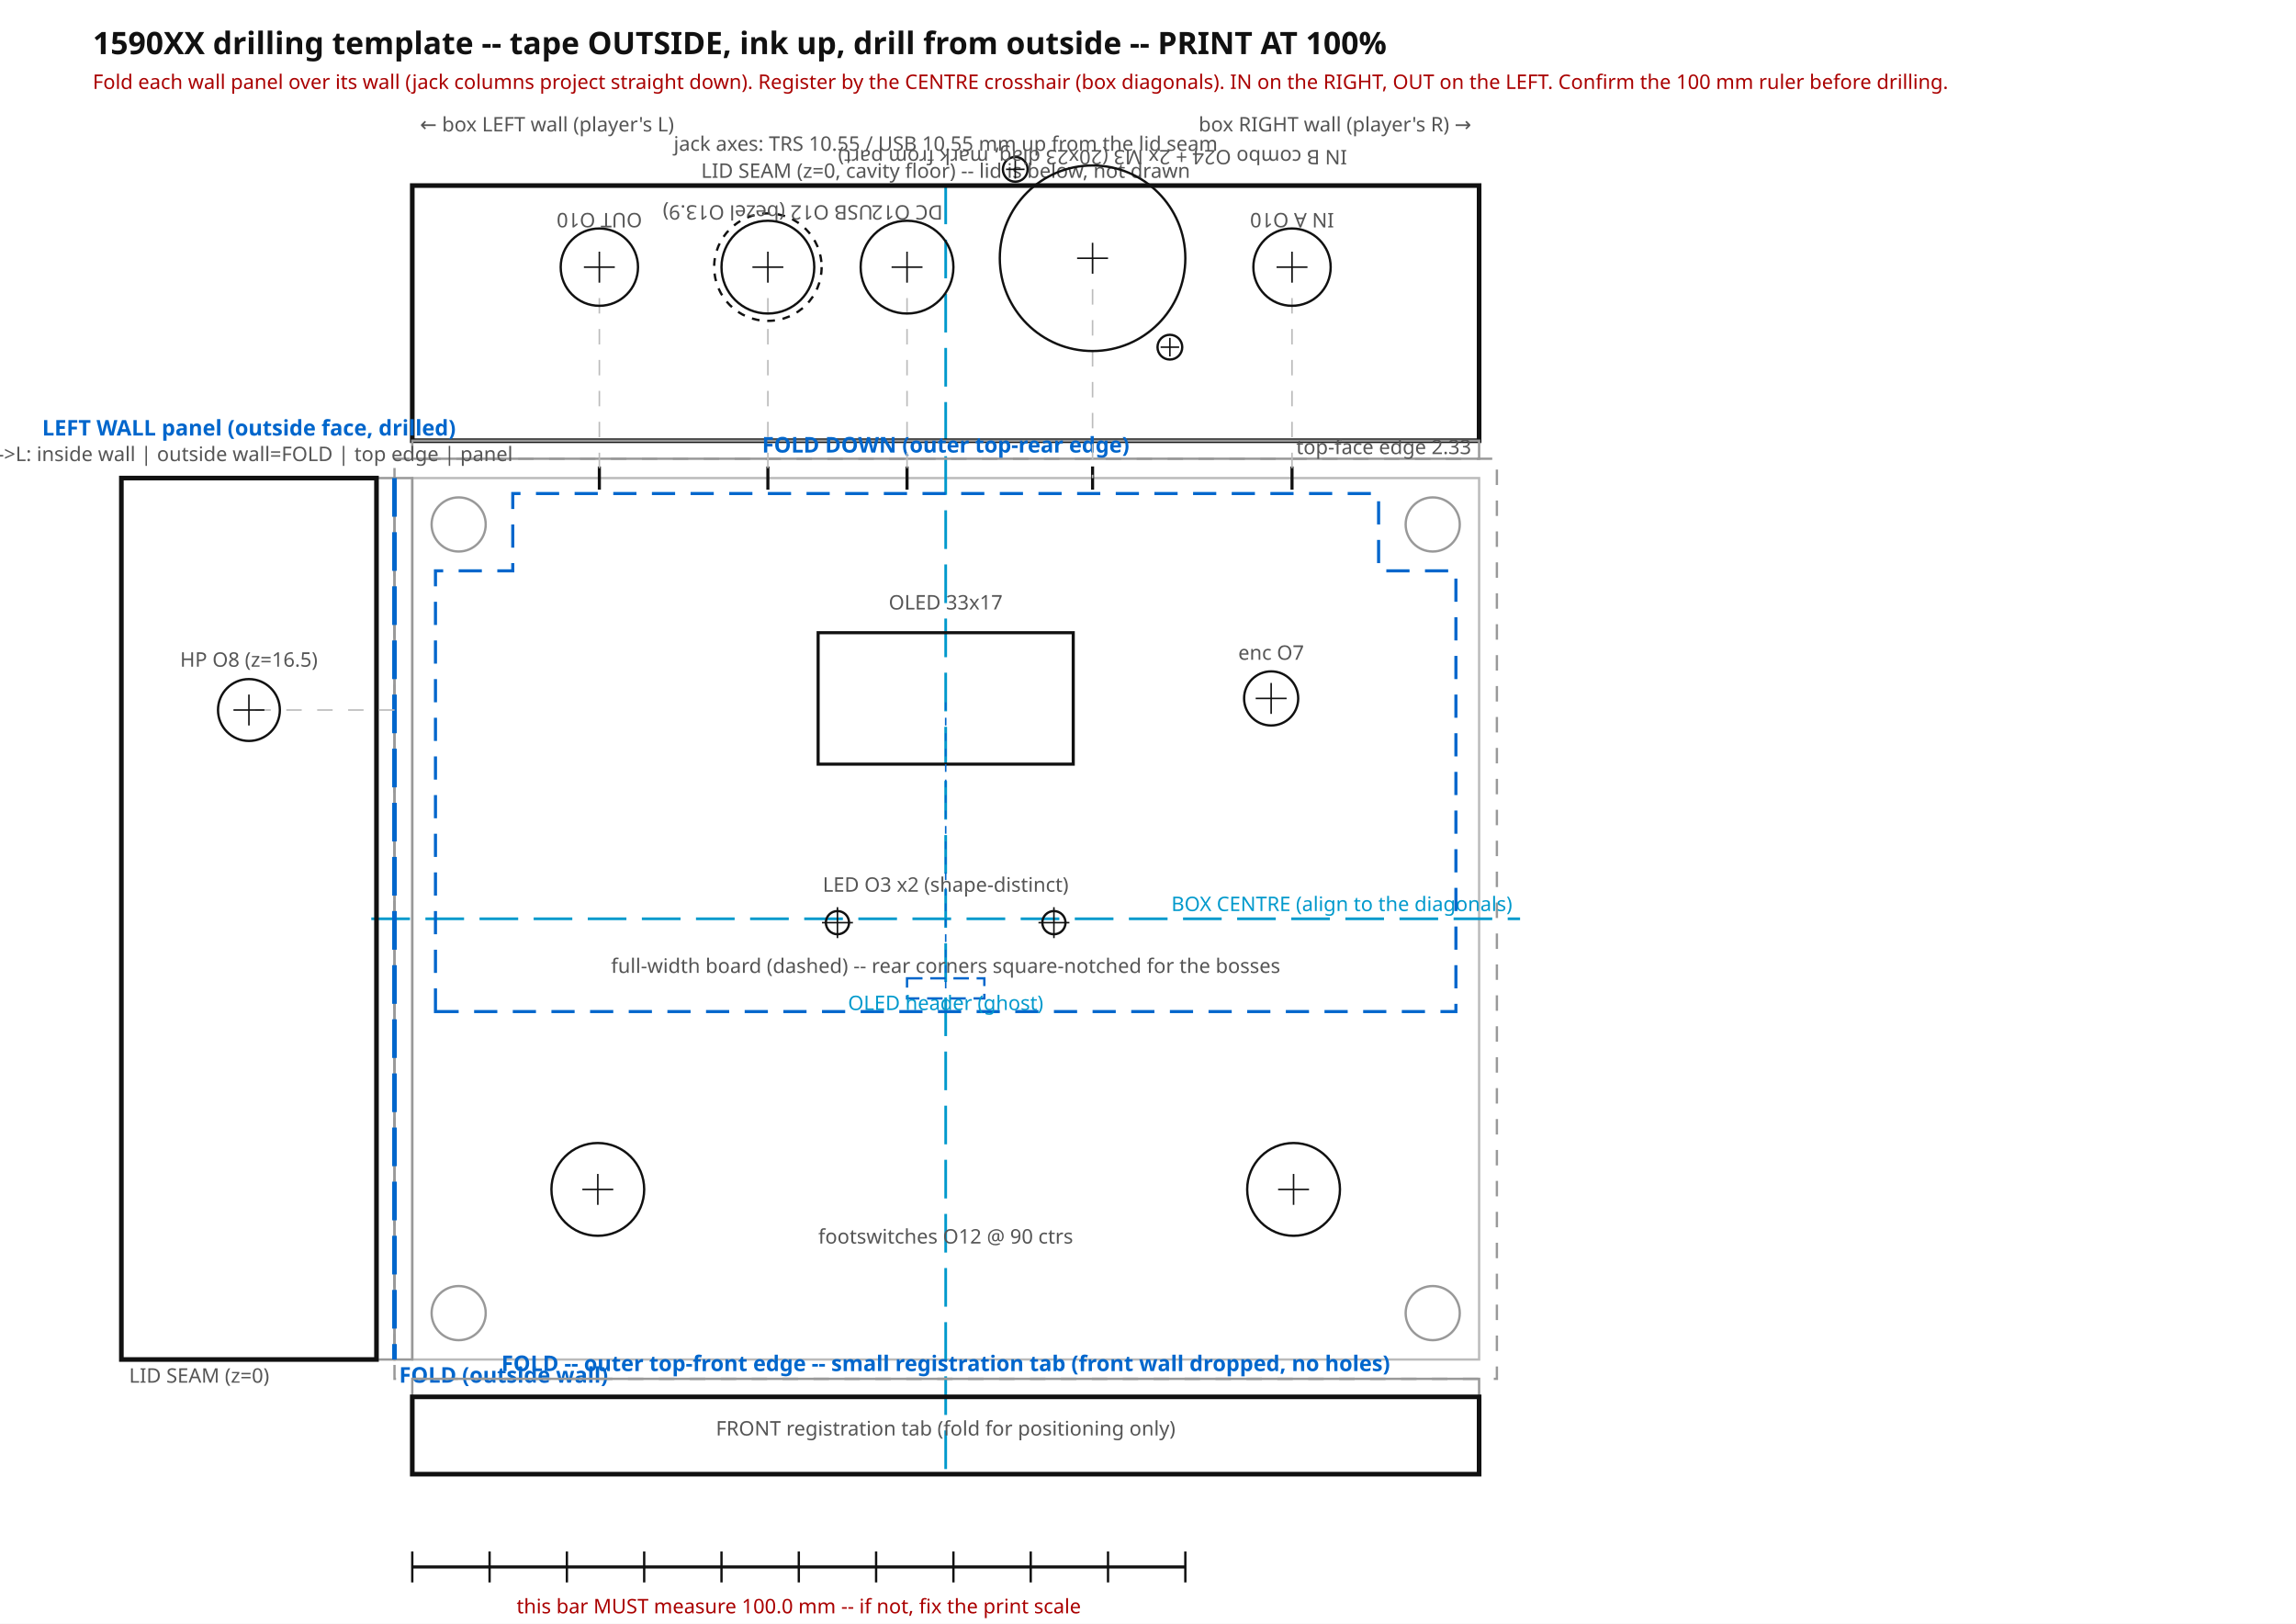
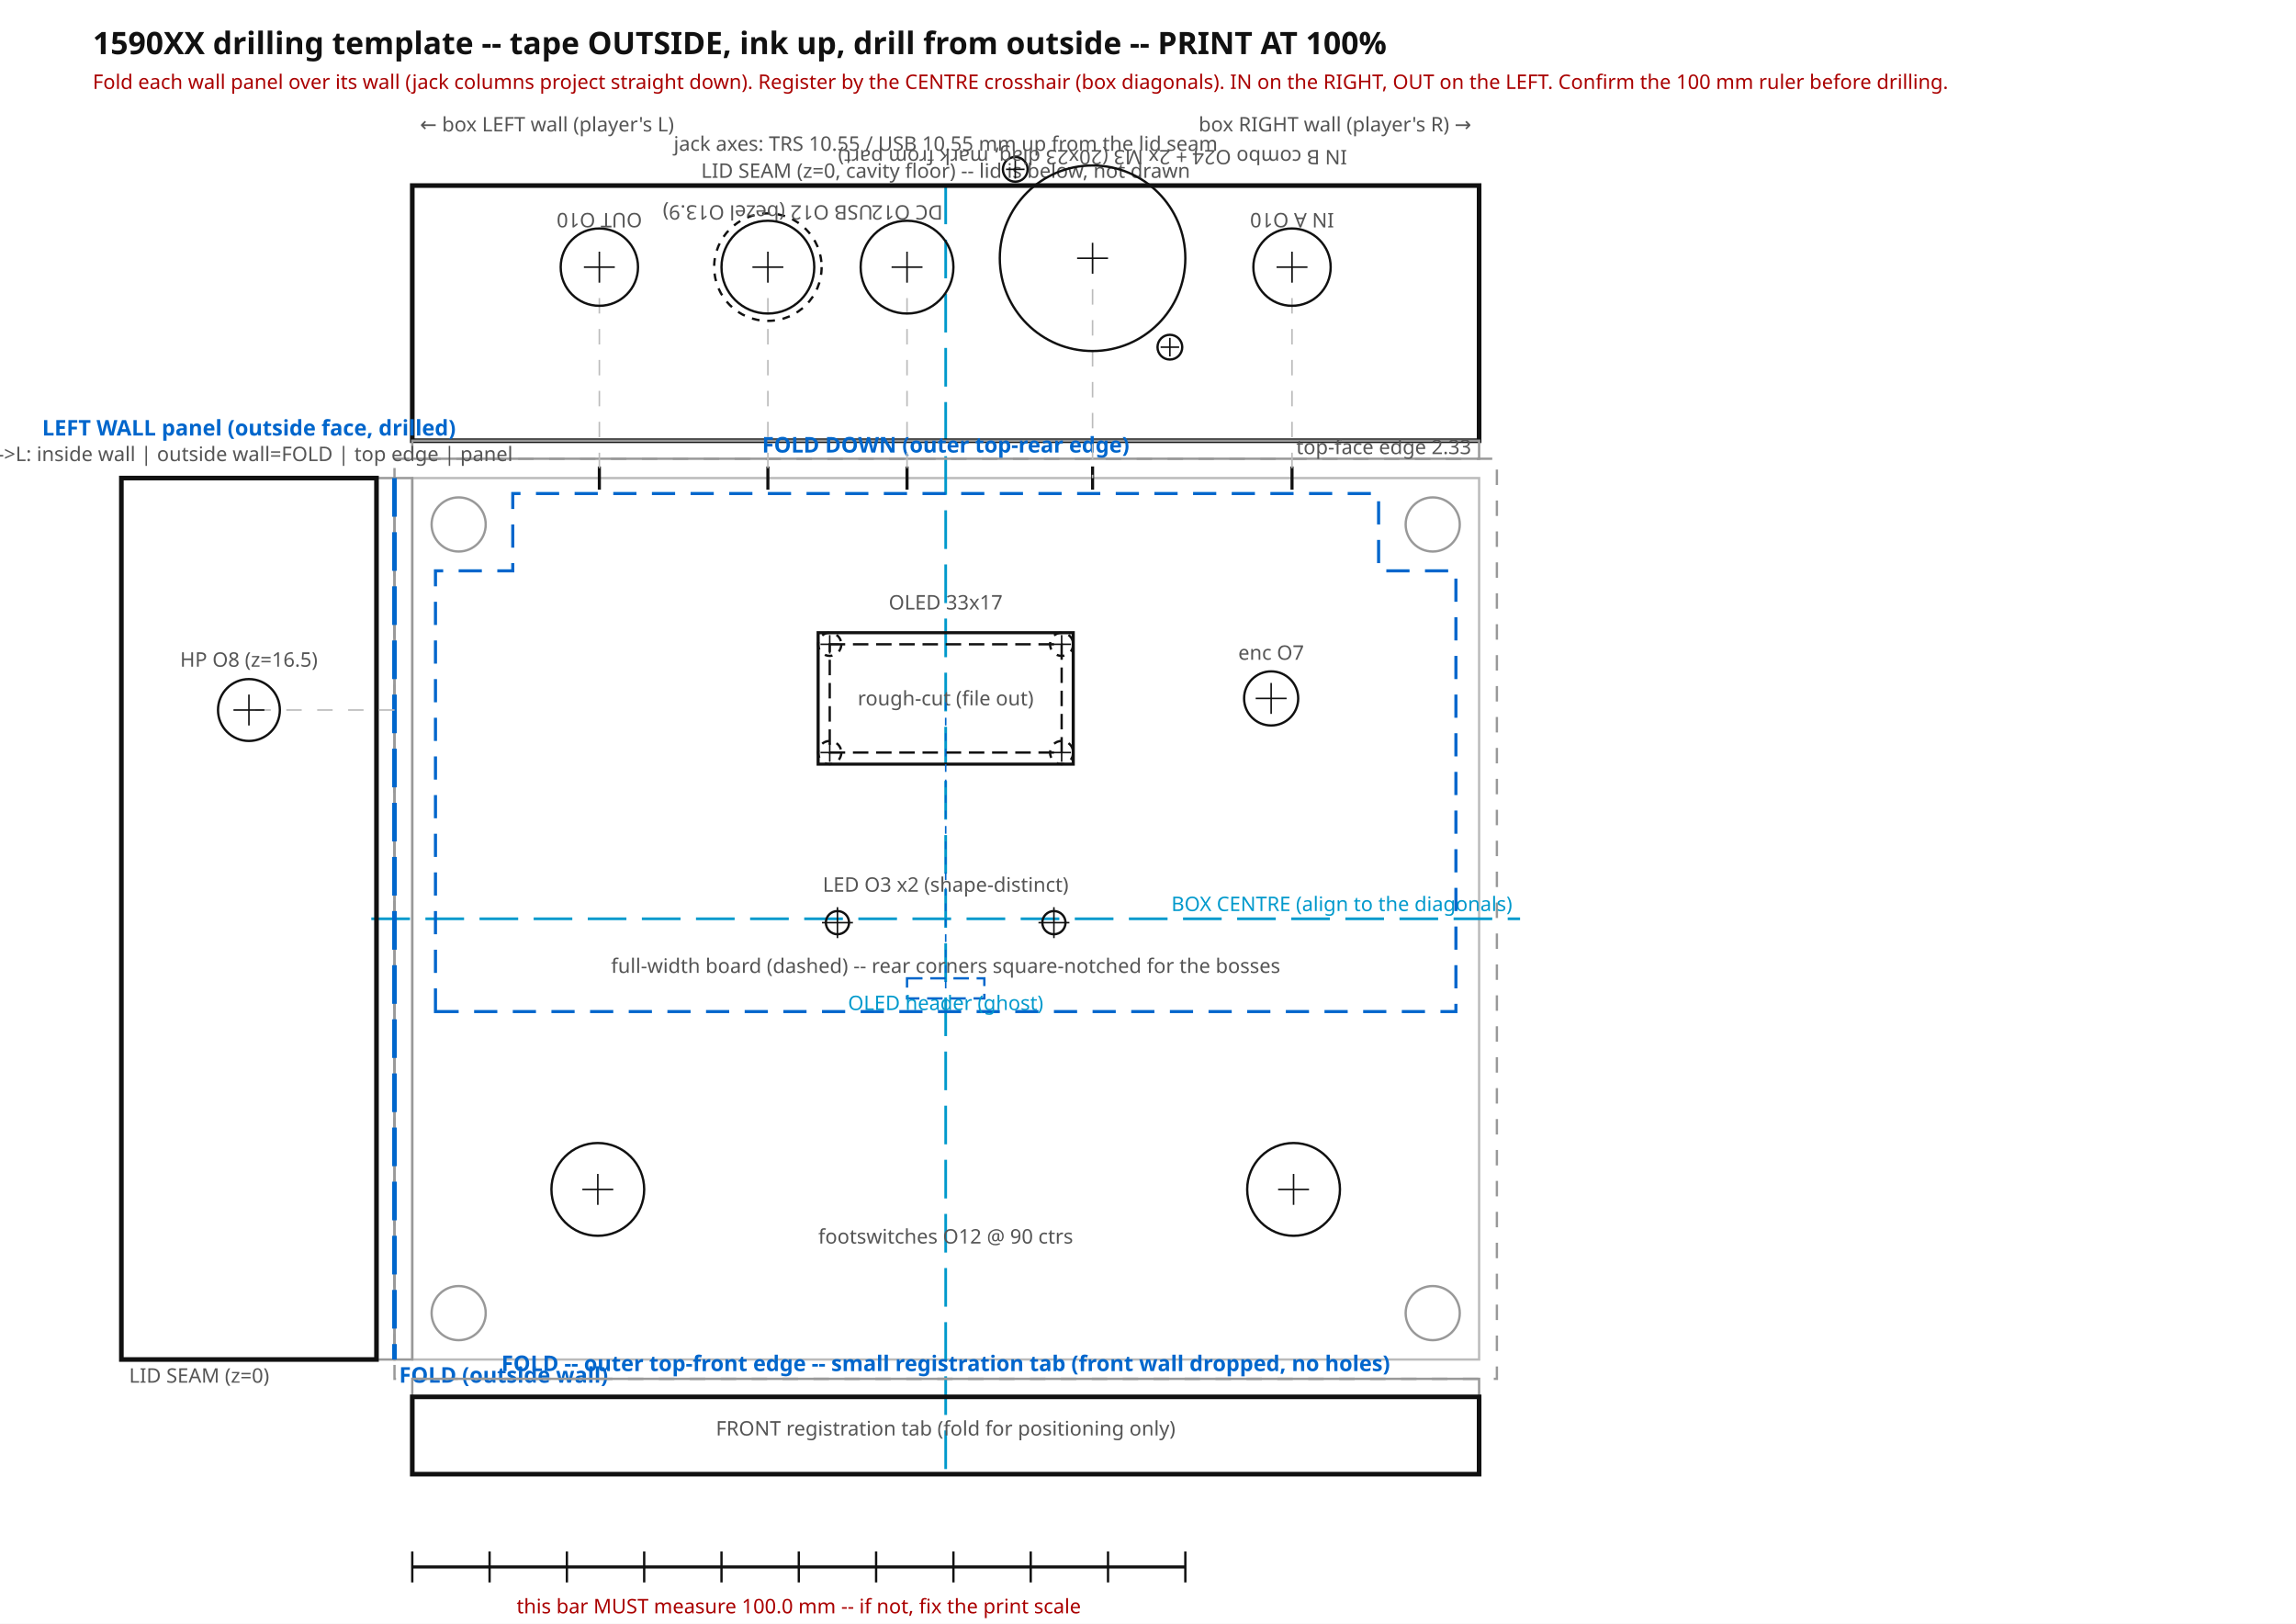
<svg xmlns="http://www.w3.org/2000/svg" width="297.0mm" height="210.0mm" viewBox="0 0 297.0 210.0">
  <style>text{font-family:sans-serif;fill:#111}.lbl{font-size:3.2px}.dim{font-size:2.6px;fill:#555}.ttl{font-size:4px;font-weight:bold}.note{font-size:2.6px;fill:#a00}.ctr{font-size:2.6px;fill:#09c}.fold{font-size:2.8px;fill:#06c;font-weight:bold}</style>
  <rect x="0" y="0" width="297.0" height="210.0" fill="#fff" />
  <text x="12.00" y="7.00" class="ttl" text-anchor="start">1590XX drilling template -- tape OUTSIDE, ink up, drill from outside -- PRINT AT 100%</text>
  <text x="12.00" y="11.50" class="note" text-anchor="start">Fold each wall panel over its wall (jack columns project straight down). Register by the CENTRE crosshair (box diagonals). IN on the RIGHT, OUT on the LEFT. Confirm the 100 mm ruler before drilling.</text>
  <rect x="51.03" y="59.33" width="142.60" height="119.00" fill="none" stroke="#999" stroke-width="0.3" stroke-dasharray="2 2" />
  <rect x="53.33" y="61.83" width="138.00" height="114.00" fill="none" stroke="#bbb" stroke-width="0.3" />
  <line x1="122.33" y1="24.00" x2="122.33" y2="190.66" stroke="#09c" stroke-width="0.35" stroke-dasharray="5 2" />
  <line x1="48.03" y1="118.83" x2="196.63" y2="118.83" stroke="#09c" stroke-width="0.35" stroke-dasharray="5 2" />
  <text x="195.63" y="117.83" class="ctr" text-anchor="end">BOX CENTRE (align to the diagonals)</text>
  <circle cx="59.33" cy="169.83" r="3.50" fill="none" stroke="#999" stroke-width="0.3" />
  <circle cx="59.33" cy="67.83" r="3.50" fill="none" stroke="#999" stroke-width="0.3" />
  <circle cx="185.33" cy="169.83" r="3.50" fill="none" stroke="#999" stroke-width="0.3" />
  <circle cx="185.33" cy="67.83" r="3.50" fill="none" stroke="#999" stroke-width="0.3" />
  <polygon points="56.33,130.83 188.33,130.83 188.33,73.83 178.33,73.83 178.33,63.83 66.33,63.83 66.33,73.83 56.33,73.83" fill="none" stroke="#06c" stroke-width="0.4" stroke-dasharray="3 2" />
  <text x="122.33" y="125.83" class="dim" text-anchor="middle">full-width board (dashed) -- rear corners square-notched for the bosses</text>
  <circle cx="77.33" cy="153.83" r="6.00" fill="none" stroke="#111" stroke-width="0.3" />
  <line x1="75.33" y1="153.83" x2="79.33" y2="153.83" stroke="#111" stroke-width="0.2" />
  <line x1="77.33" y1="151.83" x2="77.33" y2="155.83" stroke="#111" stroke-width="0.2" />
  <circle cx="167.33" cy="153.83" r="6.00" fill="none" stroke="#111" stroke-width="0.3" />
  <line x1="165.33" y1="153.83" x2="169.33" y2="153.83" stroke="#111" stroke-width="0.2" />
  <line x1="167.33" y1="151.83" x2="167.33" y2="155.83" stroke="#111" stroke-width="0.2" />
  <text x="122.33" y="160.83" class="dim" text-anchor="middle">footswitches O12 @ 90 ctrs</text>
  <circle cx="108.33" cy="119.33" r="1.50" fill="none" stroke="#111" stroke-width="0.3" />
  <line x1="106.33" y1="119.33" x2="110.33" y2="119.33" stroke="#111" stroke-width="0.2" />
  <line x1="108.33" y1="117.33" x2="108.33" y2="121.33" stroke="#111" stroke-width="0.2" />
  <circle cx="136.33" cy="119.33" r="1.50" fill="none" stroke="#111" stroke-width="0.3" />
  <line x1="134.33" y1="119.33" x2="138.33" y2="119.33" stroke="#111" stroke-width="0.2" />
  <line x1="136.33" y1="117.33" x2="136.33" y2="121.33" stroke="#111" stroke-width="0.2" />
  <text x="122.33" y="115.33" class="dim" text-anchor="middle">LED O3 x2 (shape-distinct)</text>
  <rect x="105.83" y="81.83" width="33.00" height="17.00" fill="none" stroke="#111" stroke-width="0.4" />
  <text x="122.33" y="78.83" class="dim" text-anchor="middle">OLED 33x17</text>
+   <rect x="107.33" y="83.33" width="30.00" height="14.00" fill="none" stroke="#111" stroke-width="0.3" stroke-dasharray="2 1" />
+   <circle cx="107.33" cy="97.33" r="1.50" fill="none" stroke="#111" stroke-width="0.3" stroke-dasharray="1 1" />
+   <line x1="106.13" y1="97.33" x2="108.53" y2="97.33" stroke="#111" stroke-width="0.2" />
+   <line x1="107.33" y1="96.13" x2="107.33" y2="98.53" stroke="#111" stroke-width="0.2" />
+   <circle cx="107.33" cy="83.33" r="1.50" fill="none" stroke="#111" stroke-width="0.3" stroke-dasharray="1 1" />
+   <line x1="106.13" y1="83.33" x2="108.53" y2="83.33" stroke="#111" stroke-width="0.2" />
+   <line x1="107.33" y1="82.13" x2="107.33" y2="84.53" stroke="#111" stroke-width="0.2" />
+   <circle cx="137.33" cy="97.33" r="1.50" fill="none" stroke="#111" stroke-width="0.3" stroke-dasharray="1 1" />
+   <line x1="136.13" y1="97.33" x2="138.53" y2="97.33" stroke="#111" stroke-width="0.2" />
+   <line x1="137.33" y1="96.13" x2="137.33" y2="98.53" stroke="#111" stroke-width="0.2" />
+   <circle cx="137.33" cy="83.33" r="1.50" fill="none" stroke="#111" stroke-width="0.3" stroke-dasharray="1 1" />
+   <line x1="136.13" y1="83.33" x2="138.53" y2="83.33" stroke="#111" stroke-width="0.2" />
+   <line x1="137.33" y1="82.13" x2="137.33" y2="84.53" stroke="#111" stroke-width="0.2" />
+   <text x="122.33" y="91.23" class="dim" text-anchor="middle">rough-cut (file out)</text>
  <rect x="117.33" y="126.53" width="10.00" height="2.60" fill="none" stroke="#06c" stroke-width="0.3" stroke-dasharray="2 1" />
  <line x1="122.33" y1="127.83" x2="122.33" y2="90.33" stroke="#06c" stroke-width="0.2" stroke-dasharray="1 1" />
  <text x="122.33" y="130.63" class="ctr" text-anchor="middle">OLED header (ghost)</text>
  <circle cx="164.43" cy="90.33" r="3.50" fill="none" stroke="#111" stroke-width="0.3" />
  <line x1="162.43" y1="90.33" x2="166.43" y2="90.33" stroke="#111" stroke-width="0.2" />
  <line x1="164.43" y1="88.33" x2="164.43" y2="92.33" stroke="#111" stroke-width="0.2" />
  <text x="164.43" y="85.33" class="dim" text-anchor="middle">enc O7</text>
  <line x1="77.53" y1="60.33" x2="77.53" y2="63.33" stroke="#111" stroke-width="0.4" />
  <line x1="99.33" y1="60.33" x2="99.33" y2="63.33" stroke="#111" stroke-width="0.4" />
  <line x1="117.33" y1="60.33" x2="117.33" y2="63.33" stroke="#111" stroke-width="0.4" />
  <line x1="141.33" y1="60.33" x2="141.33" y2="63.33" stroke="#111" stroke-width="0.4" />
  <line x1="167.13" y1="60.33" x2="167.13" y2="63.33" stroke="#111" stroke-width="0.4" />
  <rect x="53.33" y="24.00" width="138.00" height="33.00" fill="none" stroke="#111" stroke-width="0.6" />
  <rect x="53.33" y="57.00" width="138.00" height="2.33" fill="none" stroke="#999" stroke-width="0.3" />
  <text x="190.33" y="58.73" class="dim" text-anchor="end">top-face edge 2.33</text>
  <text x="122.33" y="58.53" class="fold" text-anchor="middle">FOLD DOWN (outer top-rear edge)</text>
  <text x="122.33" y="23.00" class="dim" text-anchor="middle">LID SEAM (z=0, cavity floor) -- lid is below, not drawn</text>
  <text x="54.33" y="17.00" class="dim" text-anchor="start">← box LEFT wall (player's L)</text>
  <text x="190.33" y="17.00" class="dim" text-anchor="end">box RIGHT wall (player's R) →</text>
  <text x="122.33" y="19.50" class="dim" text-anchor="middle">jack axes: TRS 10.55 / USB 10.55 mm up from the lid seam</text>
  <line x1="77.53" y1="34.55" x2="77.53" y2="61.83" stroke="#bbb" stroke-width="0.2" stroke-dasharray="2 2" />
  <circle cx="77.53" cy="34.55" r="5.00" fill="none" stroke="#111" stroke-width="0.3" />
  <line x1="75.53" y1="34.55" x2="79.53" y2="34.55" stroke="#111" stroke-width="0.2" />
  <line x1="77.53" y1="32.55" x2="77.53" y2="36.55" stroke="#111" stroke-width="0.2" />
  <text x="77.53" y="27.55" class="dim" text-anchor="middle" transform="matrix(-1,0,0,-1,155.06,55.10)">OUT O10</text>
  <line x1="99.33" y1="34.55" x2="99.33" y2="61.83" stroke="#bbb" stroke-width="0.2" stroke-dasharray="2 2" />
  <circle cx="99.33" cy="34.55" r="6.00" fill="none" stroke="#111" stroke-width="0.3" />
  <line x1="97.33" y1="34.55" x2="101.33" y2="34.55" stroke="#111" stroke-width="0.2" />
  <line x1="99.33" y1="32.55" x2="99.33" y2="36.55" stroke="#111" stroke-width="0.2" />
  <circle cx="99.33" cy="34.55" r="6.95" fill="none" stroke="#111" stroke-width="0.3" stroke-dasharray="1 1" />
  <text x="99.33" y="26.55" class="dim" text-anchor="middle" transform="matrix(-1,0,0,-1,198.66,53.10)">USB O12 (bezel O13.9)</text>
  <line x1="117.33" y1="34.55" x2="117.33" y2="61.83" stroke="#bbb" stroke-width="0.2" stroke-dasharray="2 2" />
  <circle cx="117.33" cy="34.55" r="6.00" fill="none" stroke="#111" stroke-width="0.3" />
  <line x1="115.33" y1="34.55" x2="119.33" y2="34.55" stroke="#111" stroke-width="0.2" />
  <line x1="117.33" y1="32.55" x2="117.33" y2="36.55" stroke="#111" stroke-width="0.2" />
  <text x="117.33" y="26.55" class="dim" text-anchor="middle" transform="matrix(-1,0,0,-1,234.66,53.10)">DC O12</text>
  <line x1="141.33" y1="33.40" x2="141.33" y2="61.83" stroke="#bbb" stroke-width="0.2" stroke-dasharray="2 2" />
  <circle cx="141.33" cy="33.40" r="12.00" fill="none" stroke="#111" stroke-width="0.3" />
  <line x1="139.33" y1="33.40" x2="143.33" y2="33.40" stroke="#111" stroke-width="0.2" />
  <line x1="141.33" y1="31.40" x2="141.33" y2="35.40" stroke="#111" stroke-width="0.2" />
  <circle cx="131.33" cy="21.90" r="1.60" fill="none" stroke="#111" stroke-width="0.3" />
  <line x1="130.13" y1="21.90" x2="132.53" y2="21.90" stroke="#111" stroke-width="0.2" />
  <line x1="131.33" y1="20.70" x2="131.33" y2="23.10" stroke="#111" stroke-width="0.2" />
  <circle cx="151.33" cy="44.90" r="1.60" fill="none" stroke="#111" stroke-width="0.3" />
  <line x1="150.13" y1="44.90" x2="152.53" y2="44.90" stroke="#111" stroke-width="0.2" />
  <line x1="151.33" y1="43.70" x2="151.33" y2="46.10" stroke="#111" stroke-width="0.2" />
  <text x="141.33" y="19.40" class="dim" text-anchor="middle" transform="matrix(-1,0,0,-1,282.66,38.80)">IN B combo O24 + 2x M3 (20x23 diag, mark from part)</text>
  <line x1="167.13" y1="34.55" x2="167.13" y2="61.83" stroke="#bbb" stroke-width="0.2" stroke-dasharray="2 2" />
  <circle cx="167.13" cy="34.55" r="5.00" fill="none" stroke="#111" stroke-width="0.3" />
  <line x1="165.13" y1="34.55" x2="169.13" y2="34.55" stroke="#111" stroke-width="0.2" />
  <line x1="167.13" y1="32.55" x2="167.13" y2="36.55" stroke="#111" stroke-width="0.2" />
  <text x="167.13" y="27.55" class="dim" text-anchor="middle" transform="matrix(-1,0,0,-1,334.26,55.10)">IN A O10</text>
  <rect x="51.03" y="61.83" width="2.30" height="114.00" fill="none" stroke="#999" stroke-width="0.3" />
  <rect x="48.70" y="61.83" width="2.33" height="114.00" fill="none" stroke="#999" stroke-width="0.3" />
  <rect x="15.70" y="61.83" width="33.00" height="114.00" fill="none" stroke="#111" stroke-width="0.6" />
  <line x1="51.03" y1="61.83" x2="51.03" y2="175.83" stroke="#06c" stroke-width="0.6" stroke-dasharray="5 2" />
  <text x="32.20" y="56.33" class="fold" text-anchor="middle">LEFT WALL panel (outside face, drilled)</text>
  <text x="32.20" y="59.63" class="dim" text-anchor="middle">R-&gt;L: inside wall | outside wall=FOLD | top edge | panel</text>
  <text x="16.70" y="178.83" class="dim" text-anchor="start">LID SEAM (z=0)</text>
  <text x="51.63" y="178.83" class="fold" text-anchor="start">FOLD (outside wall)</text>
  <line x1="51.03" y1="91.83" x2="32.20" y2="91.83" stroke="#bbb" stroke-width="0.2" stroke-dasharray="2 2" />
  <circle cx="32.20" cy="91.83" r="4.00" fill="none" stroke="#111" stroke-width="0.3" />
  <line x1="30.20" y1="91.83" x2="34.20" y2="91.83" stroke="#111" stroke-width="0.2" />
  <line x1="32.20" y1="89.83" x2="32.20" y2="93.83" stroke="#111" stroke-width="0.2" />
  <text x="32.20" y="86.23" class="dim" text-anchor="middle">HP O8 (z=16.5)</text>
  <text x="122.33" y="177.33" class="fold" text-anchor="middle">FOLD -- outer top-front edge -- small registration tab (front wall dropped, no holes)</text>
  <rect x="53.33" y="178.33" width="138.00" height="2.33" fill="none" stroke="#999" stroke-width="0.3" />
  <rect x="53.33" y="180.66" width="138.00" height="10.00" fill="none" stroke="#111" stroke-width="0.6" />
  <text x="122.33" y="185.66" class="dim" text-anchor="middle">FRONT registration tab (fold for positioning only)</text>
  <line x1="53.33" y1="202.66" x2="153.33" y2="202.66" stroke="#111" stroke-width="0.4" />
  <line x1="53.33" y1="200.66" x2="53.33" y2="204.66" stroke="#111" stroke-width="0.3" />
  <line x1="63.33" y1="200.66" x2="63.33" y2="204.66" stroke="#111" stroke-width="0.3" />
  <line x1="73.33" y1="200.66" x2="73.33" y2="204.66" stroke="#111" stroke-width="0.3" />
  <line x1="83.33" y1="200.66" x2="83.33" y2="204.66" stroke="#111" stroke-width="0.3" />
  <line x1="93.33" y1="200.66" x2="93.33" y2="204.66" stroke="#111" stroke-width="0.3" />
  <line x1="103.33" y1="200.66" x2="103.33" y2="204.66" stroke="#111" stroke-width="0.3" />
  <line x1="113.33" y1="200.66" x2="113.33" y2="204.66" stroke="#111" stroke-width="0.3" />
  <line x1="123.33" y1="200.66" x2="123.33" y2="204.66" stroke="#111" stroke-width="0.3" />
  <line x1="133.33" y1="200.66" x2="133.33" y2="204.66" stroke="#111" stroke-width="0.3" />
  <line x1="143.33" y1="200.66" x2="143.33" y2="204.66" stroke="#111" stroke-width="0.3" />
  <line x1="153.33" y1="200.66" x2="153.33" y2="204.66" stroke="#111" stroke-width="0.3" />
  <text x="103.33" y="208.66" class="note" text-anchor="middle">this bar MUST measure 100.0 mm -- if not, fix the print scale</text>
</svg>
